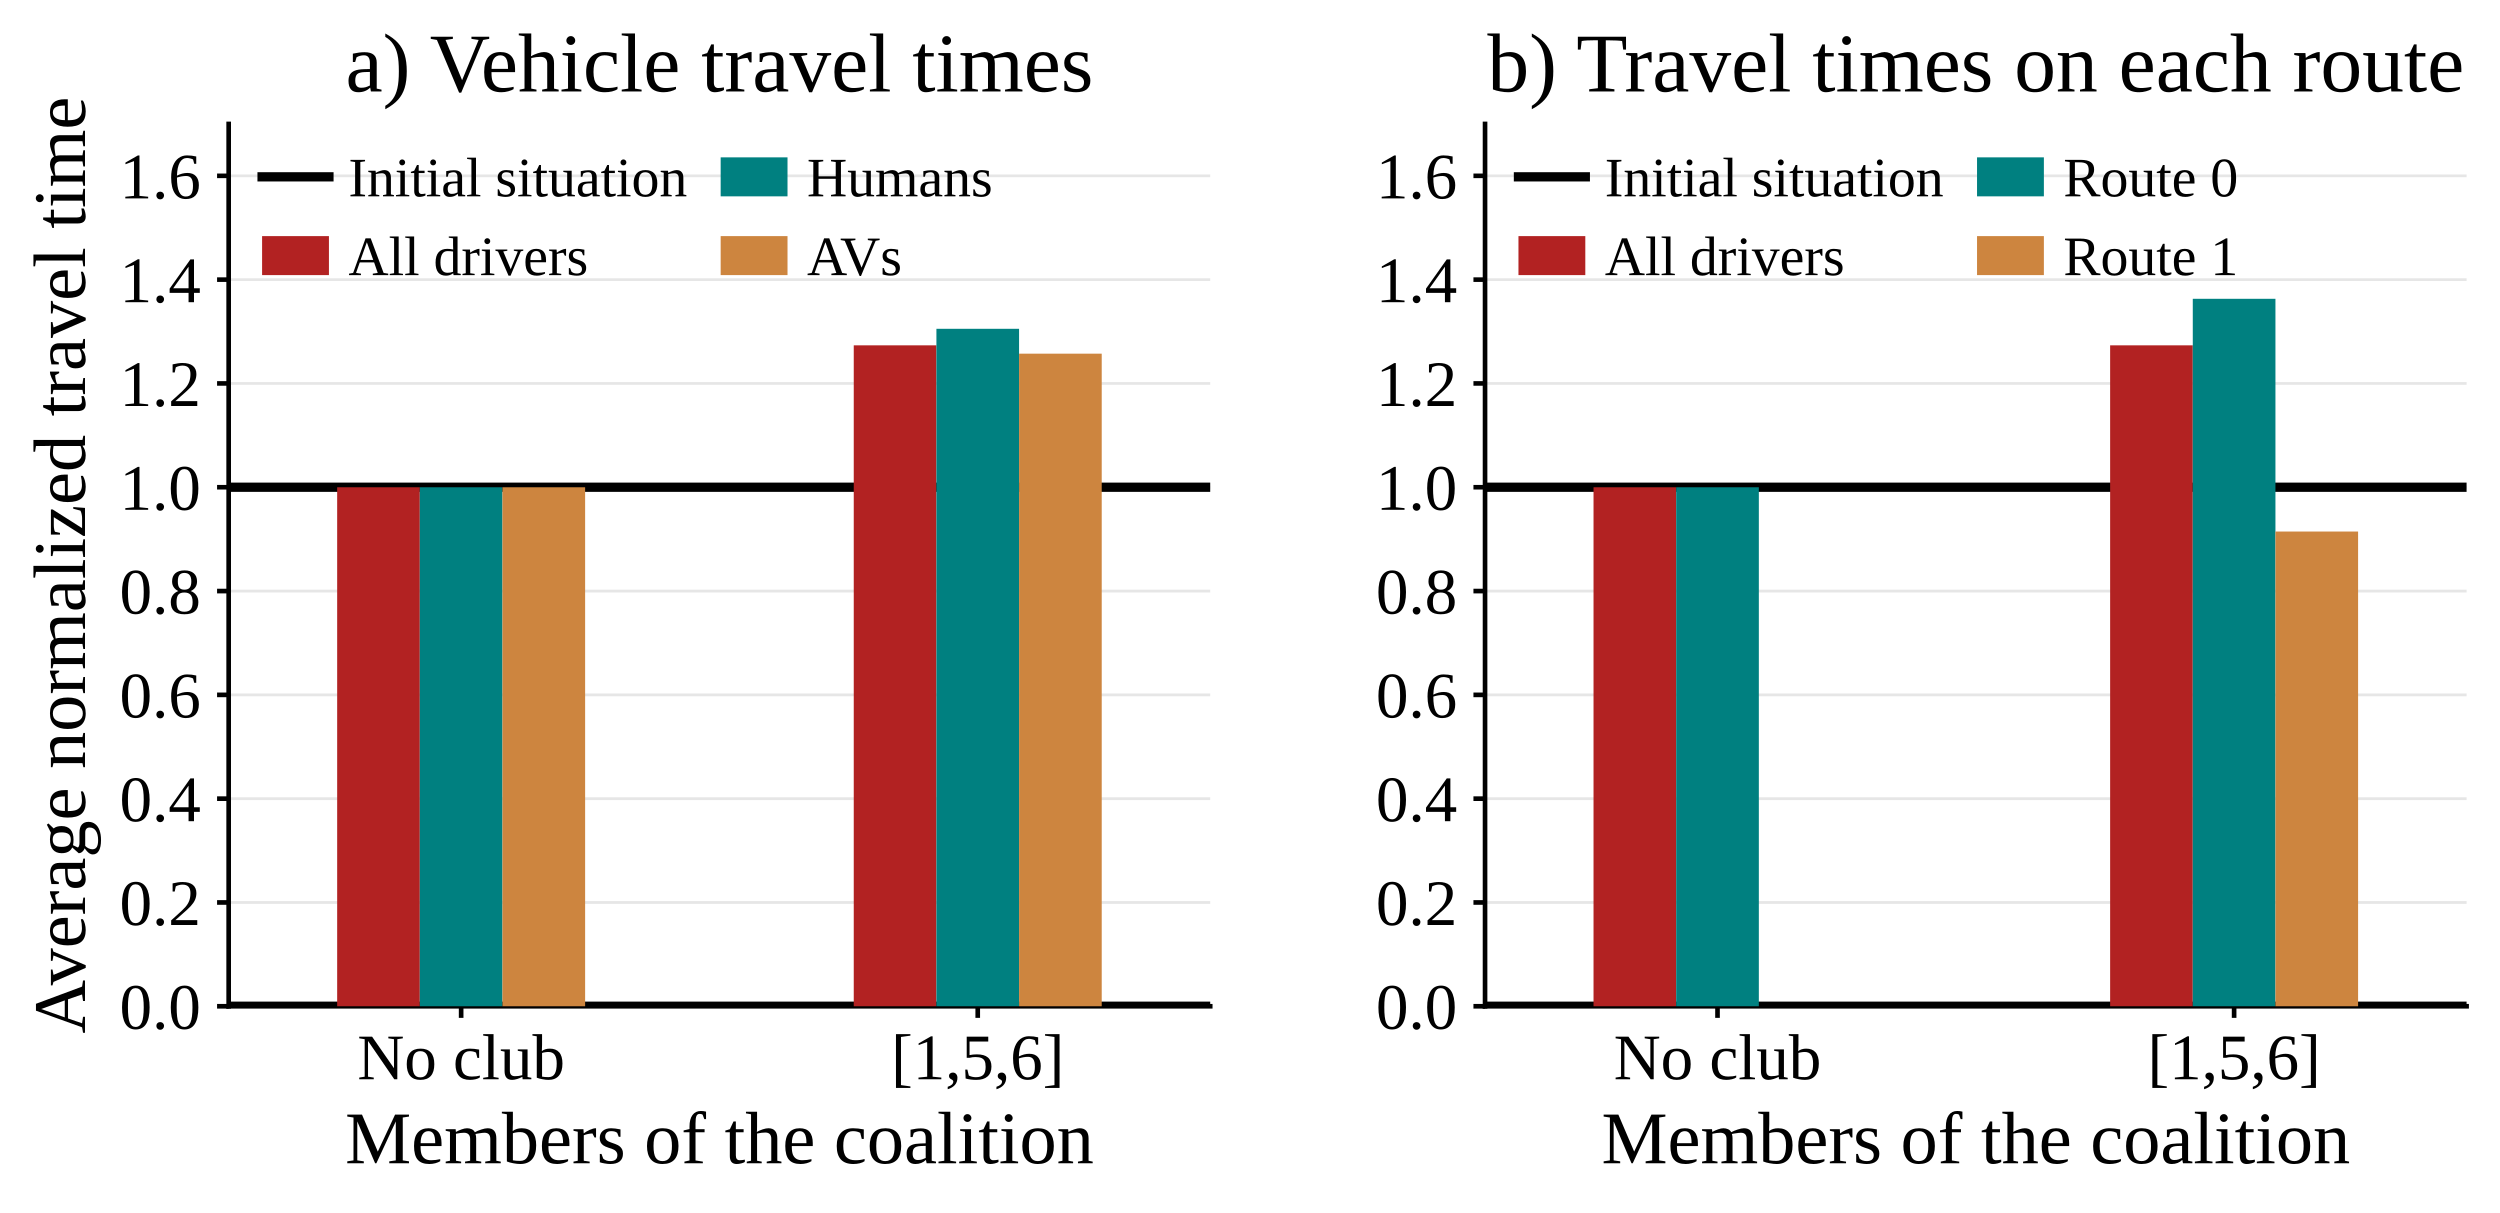
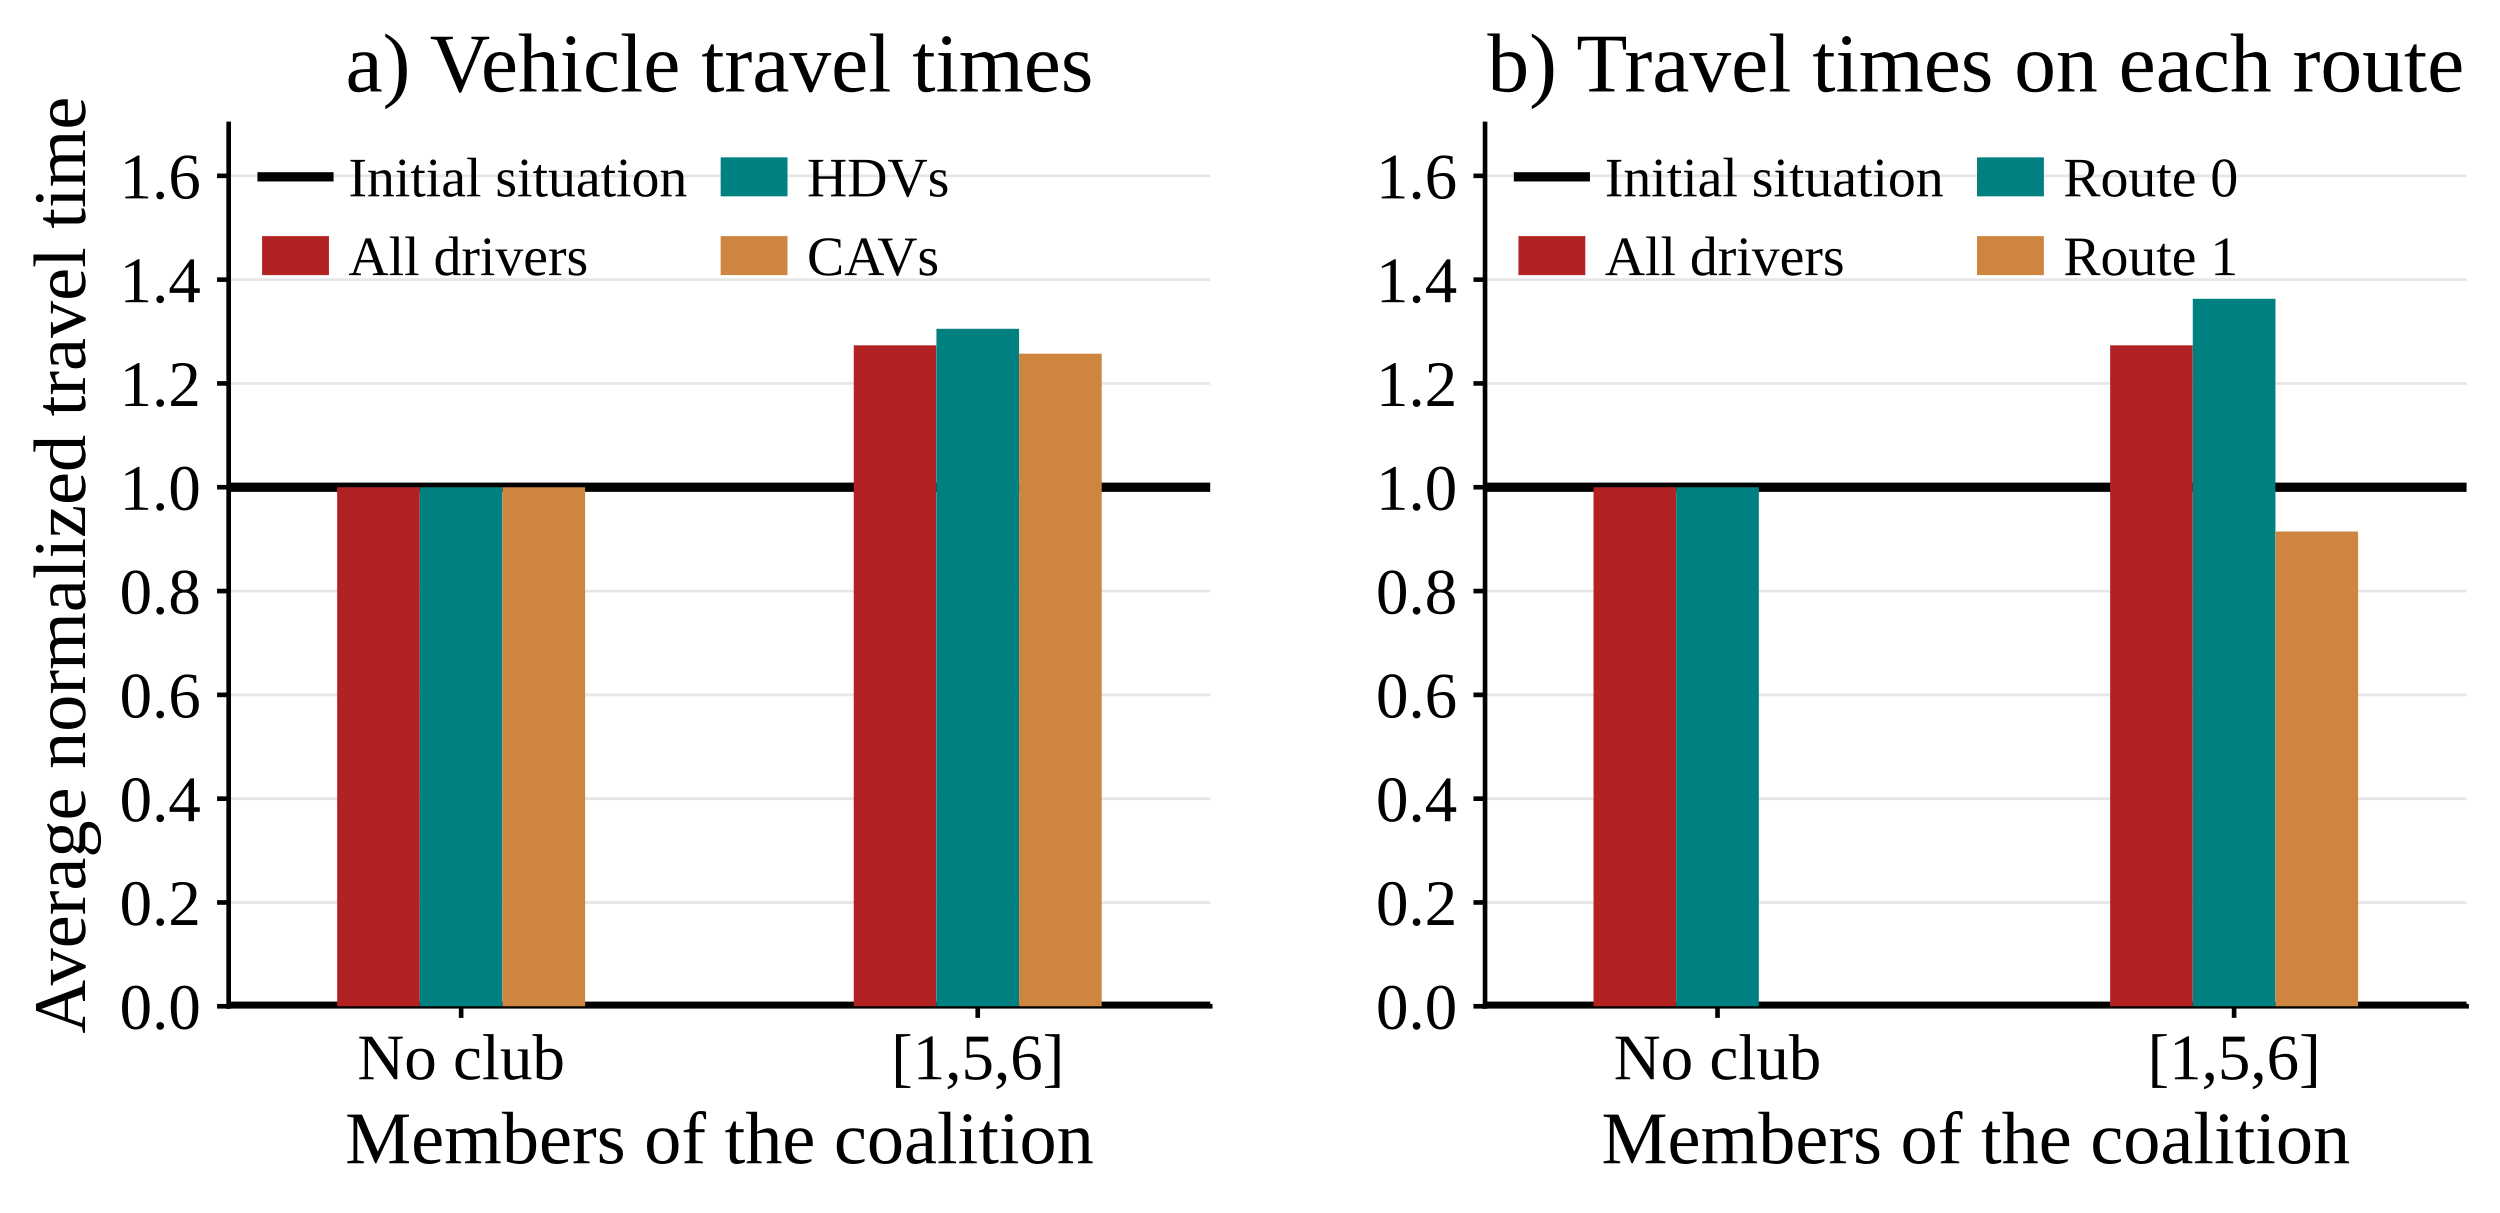
<svg xmlns="http://www.w3.org/2000/svg" xmlns:xlink="http://www.w3.org/1999/xlink" width="538.574pt" height="261.227pt" viewBox="0 0 538.574 261.227" version="1.1">
  <defs>
    <style type="text/css">*{stroke-linejoin: round; stroke-linecap: butt}</style>
  </defs>
  <g id="figure_1">
    <g id="patch_1">
      <path d="M 0 261.227  L 538.574 261.227  L 538.574 0  L 0 0  L 0 261.227  z " style="fill: none" />
    </g>
    <g id="axes_1">
      <g id="patch_2">
        <path d="M 49.263 216.779  L 260.715 216.779  L 260.715 26.699  L 49.263 26.699  L 49.263 216.779  z " style="fill: none" />
      </g>
      <g id="matplotlib.axis_1">
        <g id="xtick_1">
          <g id="line2d_1">
            <defs>
-               <path id="m58c739f56c" d="M 0 0  L 0 2.5  " style="stroke: #000000" />
+               <path id="ma5cda046e2" d="M 0 0  L 0 2.5  " style="stroke: #000000" />
            </defs>
            <g>
-               <use xlink:href="#m58c739f56c" x="99.343" y="216.779" style="stroke: #000000" />
+               <use xlink:href="#ma5cda046e2" x="99.343" y="216.779" style="stroke: #000000" />
            </g>
          </g>
          <g id="text_1">
            <text style="font-size: 14px; font-family: 'Times New Roman'; text-anchor: middle" x="99.343" y="232.5" transform="rotate(-0 99.34339 232.5)">No club</text>
          </g>
        </g>
        <g id="xtick_2">
          <g id="line2d_2">
            <g>
-               <use xlink:href="#m58c739f56c" x="210.634" y="216.779" style="stroke: #000000" />
+               <use xlink:href="#ma5cda046e2" x="210.634" y="216.779" style="stroke: #000000" />
            </g>
          </g>
          <g id="text_2">
            <text style="font-size: 14px; font-family: 'Times New Roman'; text-anchor: middle" x="210.634" y="232.5" transform="rotate(-0 210.6342 232.5)">[1,5,6]</text>
          </g>
        </g>
        <g id="text_3">
          <text style="font-size: 16px; font-family: 'Times New Roman'; text-anchor: middle" x="154.989" y="250.605" transform="rotate(-0 154.9888 250.6047)">Members of the coalition</text>
        </g>
      </g>
      <g id="matplotlib.axis_2">
        <g id="ytick_1">
          <g id="line2d_3">
-             <path d="M 49.263 216.779  L 260.715 216.779  " clip-path="url(#pdcd2646164)" style="fill: none; stroke: #e6e6e6; stroke-width: 0.6; stroke-linecap: square" />
+             <path d="M 49.263 216.779  L 260.715 216.779  " clip-path="url(#pbd9480eca1)" style="fill: none; stroke: #e6e6e6; stroke-width: 0.6; stroke-linecap: square" />
          </g>
          <g id="line2d_4">
            <defs>
-               <path id="m220a395371" d="M 0 0  L -2.5 0  " style="stroke: #000000" />
+               <path id="m574433c36f" d="M 0 0  L -2.5 0  " style="stroke: #000000" />
            </defs>
            <g>
-               <use xlink:href="#m220a395371" x="49.263" y="216.779" style="stroke: #000000" />
+               <use xlink:href="#m574433c36f" x="49.263" y="216.779" style="stroke: #000000" />
            </g>
          </g>
          <g id="text_4">
            <text style="font-size: 14px; font-family: 'Times New Roman'; text-anchor: end" x="43.263" y="221.639" transform="rotate(-0 43.2625 221.6394)">0.0</text>
          </g>
        </g>
        <g id="ytick_2">
          <g id="line2d_5">
-             <path d="M 49.263 194.416  L 260.715 194.416  " clip-path="url(#pdcd2646164)" style="fill: none; stroke: #e6e6e6; stroke-width: 0.6; stroke-linecap: square" />
+             <path d="M 49.263 194.416  L 260.715 194.416  " clip-path="url(#pbd9480eca1)" style="fill: none; stroke: #e6e6e6; stroke-width: 0.6; stroke-linecap: square" />
          </g>
          <g id="line2d_6">
            <g>
-               <use xlink:href="#m220a395371" x="49.263" y="194.416" style="stroke: #000000" />
+               <use xlink:href="#m574433c36f" x="49.263" y="194.416" style="stroke: #000000" />
            </g>
          </g>
          <g id="text_5">
            <text style="font-size: 14px; font-family: 'Times New Roman'; text-anchor: end" x="43.263" y="199.277" transform="rotate(-0 43.2625 199.277)">0.2</text>
          </g>
        </g>
        <g id="ytick_3">
          <g id="line2d_7">
-             <path d="M 49.263 172.054  L 260.715 172.054  " clip-path="url(#pdcd2646164)" style="fill: none; stroke: #e6e6e6; stroke-width: 0.6; stroke-linecap: square" />
+             <path d="M 49.263 172.054  L 260.715 172.054  " clip-path="url(#pbd9480eca1)" style="fill: none; stroke: #e6e6e6; stroke-width: 0.6; stroke-linecap: square" />
          </g>
          <g id="line2d_8">
            <g>
-               <use xlink:href="#m220a395371" x="49.263" y="172.054" style="stroke: #000000" />
+               <use xlink:href="#m574433c36f" x="49.263" y="172.054" style="stroke: #000000" />
            </g>
          </g>
          <g id="text_6">
            <text style="font-size: 14px; font-family: 'Times New Roman'; text-anchor: end" x="43.263" y="176.915" transform="rotate(-0 43.2625 176.9147)">0.4</text>
          </g>
        </g>
        <g id="ytick_4">
          <g id="line2d_9">
-             <path d="M 49.263 149.692  L 260.715 149.692  " clip-path="url(#pdcd2646164)" style="fill: none; stroke: #e6e6e6; stroke-width: 0.6; stroke-linecap: square" />
+             <path d="M 49.263 149.692  L 260.715 149.692  " clip-path="url(#pbd9480eca1)" style="fill: none; stroke: #e6e6e6; stroke-width: 0.6; stroke-linecap: square" />
          </g>
          <g id="line2d_10">
            <g>
-               <use xlink:href="#m220a395371" x="49.263" y="149.692" style="stroke: #000000" />
+               <use xlink:href="#m574433c36f" x="49.263" y="149.692" style="stroke: #000000" />
            </g>
          </g>
          <g id="text_7">
            <text style="font-size: 14px; font-family: 'Times New Roman'; text-anchor: end" x="43.263" y="154.552" transform="rotate(-0 43.2625 154.5523)">0.6</text>
          </g>
        </g>
        <g id="ytick_5">
          <g id="line2d_11">
-             <path d="M 49.263 127.329  L 260.715 127.329  " clip-path="url(#pdcd2646164)" style="fill: none; stroke: #e6e6e6; stroke-width: 0.6; stroke-linecap: square" />
+             <path d="M 49.263 127.329  L 260.715 127.329  " clip-path="url(#pbd9480eca1)" style="fill: none; stroke: #e6e6e6; stroke-width: 0.6; stroke-linecap: square" />
          </g>
          <g id="line2d_12">
            <g>
-               <use xlink:href="#m220a395371" x="49.263" y="127.329" style="stroke: #000000" />
+               <use xlink:href="#m574433c36f" x="49.263" y="127.329" style="stroke: #000000" />
            </g>
          </g>
          <g id="text_8">
            <text style="font-size: 14px; font-family: 'Times New Roman'; text-anchor: end" x="43.263" y="132.19" transform="rotate(-0 43.2625 132.19)">0.8</text>
          </g>
        </g>
        <g id="ytick_6">
          <g id="line2d_13">
-             <path d="M 49.263 104.967  L 260.715 104.967  " clip-path="url(#pdcd2646164)" style="fill: none; stroke: #e6e6e6; stroke-width: 0.6; stroke-linecap: square" />
+             <path d="M 49.263 104.967  L 260.715 104.967  " clip-path="url(#pbd9480eca1)" style="fill: none; stroke: #e6e6e6; stroke-width: 0.6; stroke-linecap: square" />
          </g>
          <g id="line2d_14">
            <g>
-               <use xlink:href="#m220a395371" x="49.263" y="104.967" style="stroke: #000000" />
+               <use xlink:href="#m574433c36f" x="49.263" y="104.967" style="stroke: #000000" />
            </g>
          </g>
          <g id="text_9">
            <text style="font-size: 14px; font-family: 'Times New Roman'; text-anchor: end" x="43.263" y="109.828" transform="rotate(-0 43.2625 109.8276)">1.0</text>
          </g>
        </g>
        <g id="ytick_7">
          <g id="line2d_15">
-             <path d="M 49.263 82.605  L 260.715 82.605  " clip-path="url(#pdcd2646164)" style="fill: none; stroke: #e6e6e6; stroke-width: 0.6; stroke-linecap: square" />
+             <path d="M 49.263 82.605  L 260.715 82.605  " clip-path="url(#pbd9480eca1)" style="fill: none; stroke: #e6e6e6; stroke-width: 0.6; stroke-linecap: square" />
          </g>
          <g id="line2d_16">
            <g>
-               <use xlink:href="#m220a395371" x="49.263" y="82.605" style="stroke: #000000" />
+               <use xlink:href="#m574433c36f" x="49.263" y="82.605" style="stroke: #000000" />
            </g>
          </g>
          <g id="text_10">
            <text style="font-size: 14px; font-family: 'Times New Roman'; text-anchor: end" x="43.263" y="87.465" transform="rotate(-0 43.2625 87.46526)">1.2</text>
          </g>
        </g>
        <g id="ytick_8">
          <g id="line2d_17">
-             <path d="M 49.263 60.242  L 260.715 60.242  " clip-path="url(#pdcd2646164)" style="fill: none; stroke: #e6e6e6; stroke-width: 0.6; stroke-linecap: square" />
+             <path d="M 49.263 60.242  L 260.715 60.242  " clip-path="url(#pbd9480eca1)" style="fill: none; stroke: #e6e6e6; stroke-width: 0.6; stroke-linecap: square" />
          </g>
          <g id="line2d_18">
            <g>
-               <use xlink:href="#m220a395371" x="49.263" y="60.242" style="stroke: #000000" />
+               <use xlink:href="#m574433c36f" x="49.263" y="60.242" style="stroke: #000000" />
            </g>
          </g>
          <g id="text_11">
            <text style="font-size: 14px; font-family: 'Times New Roman'; text-anchor: end" x="43.263" y="65.103" transform="rotate(-0 43.2625 65.1029)">1.4</text>
          </g>
        </g>
        <g id="ytick_9">
          <g id="line2d_19">
-             <path d="M 49.263 37.88  L 260.715 37.88  " clip-path="url(#pdcd2646164)" style="fill: none; stroke: #e6e6e6; stroke-width: 0.6; stroke-linecap: square" />
+             <path d="M 49.263 37.88  L 260.715 37.88  " clip-path="url(#pbd9480eca1)" style="fill: none; stroke: #e6e6e6; stroke-width: 0.6; stroke-linecap: square" />
          </g>
          <g id="line2d_20">
            <g>
-               <use xlink:href="#m220a395371" x="49.263" y="37.88" style="stroke: #000000" />
+               <use xlink:href="#m574433c36f" x="49.263" y="37.88" style="stroke: #000000" />
            </g>
          </g>
          <g id="text_12">
            <text style="font-size: 14px; font-family: 'Times New Roman'; text-anchor: end" x="43.263" y="42.741" transform="rotate(-0 43.2625 42.74055)">1.6</text>
          </g>
        </g>
        <g id="text_13">
          <text style="font-size: 16px; font-family: 'Times New Roman'; text-anchor: middle" x="18.31" y="121.739" transform="rotate(-90 18.31 121.7387)">Average normalized travel time</text>
        </g>
      </g>
      <g id="line2d_21">
-         <path d="M 49.263 104.967  L 260.715 104.967  " clip-path="url(#pdcd2646164)" style="fill: none; stroke: #000000; stroke-width: 2; stroke-linecap: square" />
+         <path d="M 49.263 104.967  L 260.715 104.967  " clip-path="url(#pbd9480eca1)" style="fill: none; stroke: #000000; stroke-width: 2; stroke-linecap: square" />
      </g>
      <g id="line2d_22">
-         <path d="M 49.263 216.779  L 260.715 216.779  " clip-path="url(#pdcd2646164)" style="fill: none; stroke: #000000; stroke-width: 2; stroke-linecap: square" />
+         <path d="M 49.263 216.779  L 260.715 216.779  " clip-path="url(#pbd9480eca1)" style="fill: none; stroke: #000000; stroke-width: 2; stroke-linecap: square" />
      </g>
      <g id="patch_3">
        <path d="M 49.263 216.779  L 49.263 26.699  " style="fill: none; stroke: #000000; stroke-linejoin: miter; stroke-linecap: square" />
      </g>
      <g id="patch_4">
        <path d="M 49.263 216.779  L 260.715 216.779  " style="fill: none; stroke: #000000; stroke-linejoin: miter; stroke-linecap: square" />
      </g>
      <g id="patch_5">
-         <path d="M 72.634 216.779  L 90.44 216.779  L 90.44 104.967  L 72.634 104.967  z " clip-path="url(#pdcd2646164)" style="fill: #b22222" />
+         <path d="M 72.634 216.779  L 90.44 216.779  L 90.44 104.967  L 72.634 104.967  z " clip-path="url(#pbd9480eca1)" style="fill: #b22222" />
      </g>
      <g id="patch_6">
-         <path d="M 183.924 216.779  L 201.731 216.779  L 201.731 74.401  L 183.924 74.401  z " clip-path="url(#pdcd2646164)" style="fill: #b22222" />
+         <path d="M 183.924 216.779  L 201.731 216.779  L 201.731 74.401  L 183.924 74.401  z " clip-path="url(#pbd9480eca1)" style="fill: #b22222" />
      </g>
      <g id="patch_7">
-         <path d="M 90.44 216.779  L 108.247 216.779  L 108.247 104.967  L 90.44 104.967  z " clip-path="url(#pdcd2646164)" style="fill: #008080" />
+         <path d="M 90.44 216.779  L 108.247 216.779  L 108.247 104.967  L 90.44 104.967  z " clip-path="url(#pbd9480eca1)" style="fill: #008080" />
      </g>
      <g id="patch_8">
-         <path d="M 201.731 216.779  L 219.538 216.779  L 219.538 70.827  L 201.731 70.827  z " clip-path="url(#pdcd2646164)" style="fill: #008080" />
+         <path d="M 201.731 216.779  L 219.538 216.779  L 219.538 70.827  L 201.731 70.827  z " clip-path="url(#pbd9480eca1)" style="fill: #008080" />
      </g>
      <g id="patch_9">
-         <path d="M 108.247 216.779  L 126.053 216.779  L 126.053 104.967  L 108.247 104.967  z " clip-path="url(#pdcd2646164)" style="fill: #cd853f" />
+         <path d="M 108.247 216.779  L 126.053 216.779  L 126.053 104.967  L 108.247 104.967  z " clip-path="url(#pbd9480eca1)" style="fill: #cd853f" />
      </g>
      <g id="patch_10">
-         <path d="M 219.538 216.779  L 237.344 216.779  L 237.344 76.188  L 219.538 76.188  z " clip-path="url(#pdcd2646164)" style="fill: #cd853f" />
+         <path d="M 219.538 216.779  L 237.344 216.779  L 237.344 76.188  L 219.538 76.188  z " clip-path="url(#pbd9480eca1)" style="fill: #cd853f" />
      </g>
      <g id="text_14">
        <text style="font-size: 18px; font-family: 'Times New Roman'; text-anchor: middle" x="154.989" y="19.699" transform="rotate(-0 154.9888 19.69875)">a) Vehicle travel times</text>
      </g>
      <g id="legend_1">
        <g id="line2d_23">
          <path d="M 56.462 38.099  L 63.663 38.099  L 70.862 38.099  " style="fill: none; stroke: #000000; stroke-width: 2; stroke-linecap: square" />
        </g>
        <g id="text_15">
          <text style="font-size: 12px; font-family: 'Times New Roman'; text-anchor: start" x="75.062" y="42.299" transform="rotate(-0 75.0625 42.29875)">Initial situation</text>
        </g>
        <g id="patch_11">
          <path d="M 56.462 59.266  L 70.862 59.266  L 70.862 50.866  L 56.462 50.866  z " style="fill: #b22222" />
        </g>
        <g id="text_16">
          <text style="font-size: 12px; font-family: 'Times New Roman'; text-anchor: start" x="75.062" y="59.266" transform="rotate(-0 75.0625 59.26562)">All drivers</text>
        </g>
        <g id="patch_12">
          <path d="M 155.252 42.299  L 169.653 42.299  L 169.653 33.899  L 155.252 33.899  z " style="fill: #008080" />
        </g>
        <g id="text_17">
-           <text style="font-size: 12px; font-family: 'Times New Roman'; text-anchor: start" x="173.852" y="42.299" transform="rotate(-0 173.8525 42.29875)">Humans</text>
+           <text style="font-size: 12px; font-family: 'Times New Roman'; text-anchor: start" x="173.852" y="42.299" transform="rotate(-0 173.8525 42.29875)">HDVs</text>
        </g>
        <g id="patch_13">
          <path d="M 155.252 59.266  L 169.653 59.266  L 169.653 50.866  L 155.252 50.866  z " style="fill: #cd853f" />
        </g>
        <g id="text_18">
-           <text style="font-size: 12px; font-family: 'Times New Roman'; text-anchor: start" x="173.852" y="59.266" transform="rotate(-0 173.8525 59.26562)">AVs</text>
+           <text style="font-size: 12px; font-family: 'Times New Roman'; text-anchor: start" x="173.852" y="59.266" transform="rotate(-0 173.8525 59.26562)">CAVs</text>
        </g>
      </g>
    </g>
    <g id="axes_2">
      <g id="patch_14">
        <path d="M 319.922 216.779  L 531.375 216.779  L 531.375 26.699  L 319.922 26.699  L 319.922 216.779  z " style="fill: none" />
      </g>
      <g id="matplotlib.axis_3">
        <g id="xtick_3">
          <g id="line2d_24">
            <g>
-               <use xlink:href="#m58c739f56c" x="370.003" y="216.779" style="stroke: #000000" />
+               <use xlink:href="#ma5cda046e2" x="370.003" y="216.779" style="stroke: #000000" />
            </g>
          </g>
          <g id="text_19">
            <text style="font-size: 14px; font-family: 'Times New Roman'; text-anchor: middle" x="370.003" y="232.5" transform="rotate(-0 370.0028 232.5)">No club</text>
          </g>
        </g>
        <g id="xtick_4">
          <g id="line2d_25">
            <g>
-               <use xlink:href="#m58c739f56c" x="481.294" y="216.779" style="stroke: #000000" />
+               <use xlink:href="#ma5cda046e2" x="481.294" y="216.779" style="stroke: #000000" />
            </g>
          </g>
          <g id="text_20">
            <text style="font-size: 14px; font-family: 'Times New Roman'; text-anchor: middle" x="481.294" y="232.5" transform="rotate(-0 481.2936 232.5)">[1,5,6]</text>
          </g>
        </g>
        <g id="text_21">
          <text style="font-size: 16px; font-family: 'Times New Roman'; text-anchor: middle" x="425.648" y="250.605" transform="rotate(-0 425.6482 250.6047)">Members of the coalition</text>
        </g>
      </g>
      <g id="matplotlib.axis_4">
        <g id="ytick_10">
          <g id="line2d_26">
-             <path d="M 319.922 216.779  L 531.375 216.779  " clip-path="url(#p98f9772ea8)" style="fill: none; stroke: #e6e6e6; stroke-width: 0.6; stroke-linecap: square" />
+             <path d="M 319.922 216.779  L 531.375 216.779  " clip-path="url(#p40441baa99)" style="fill: none; stroke: #e6e6e6; stroke-width: 0.6; stroke-linecap: square" />
          </g>
          <g id="line2d_27">
            <g>
-               <use xlink:href="#m220a395371" x="319.922" y="216.779" style="stroke: #000000" />
+               <use xlink:href="#m574433c36f" x="319.922" y="216.779" style="stroke: #000000" />
            </g>
          </g>
          <g id="text_22">
            <text style="font-size: 14px; font-family: 'Times New Roman'; text-anchor: end" x="313.922" y="221.639" transform="rotate(-0 313.9219 221.6394)">0.0</text>
          </g>
        </g>
        <g id="ytick_11">
          <g id="line2d_28">
-             <path d="M 319.922 194.416  L 531.375 194.416  " clip-path="url(#p98f9772ea8)" style="fill: none; stroke: #e6e6e6; stroke-width: 0.6; stroke-linecap: square" />
+             <path d="M 319.922 194.416  L 531.375 194.416  " clip-path="url(#p40441baa99)" style="fill: none; stroke: #e6e6e6; stroke-width: 0.6; stroke-linecap: square" />
          </g>
          <g id="line2d_29">
            <g>
-               <use xlink:href="#m220a395371" x="319.922" y="194.416" style="stroke: #000000" />
+               <use xlink:href="#m574433c36f" x="319.922" y="194.416" style="stroke: #000000" />
            </g>
          </g>
          <g id="text_23">
            <text style="font-size: 14px; font-family: 'Times New Roman'; text-anchor: end" x="313.922" y="199.277" transform="rotate(-0 313.9219 199.277)">0.2</text>
          </g>
        </g>
        <g id="ytick_12">
          <g id="line2d_30">
-             <path d="M 319.922 172.054  L 531.375 172.054  " clip-path="url(#p98f9772ea8)" style="fill: none; stroke: #e6e6e6; stroke-width: 0.6; stroke-linecap: square" />
+             <path d="M 319.922 172.054  L 531.375 172.054  " clip-path="url(#p40441baa99)" style="fill: none; stroke: #e6e6e6; stroke-width: 0.6; stroke-linecap: square" />
          </g>
          <g id="line2d_31">
            <g>
-               <use xlink:href="#m220a395371" x="319.922" y="172.054" style="stroke: #000000" />
+               <use xlink:href="#m574433c36f" x="319.922" y="172.054" style="stroke: #000000" />
            </g>
          </g>
          <g id="text_24">
            <text style="font-size: 14px; font-family: 'Times New Roman'; text-anchor: end" x="313.922" y="176.915" transform="rotate(-0 313.9219 176.9147)">0.4</text>
          </g>
        </g>
        <g id="ytick_13">
          <g id="line2d_32">
-             <path d="M 319.922 149.692  L 531.375 149.692  " clip-path="url(#p98f9772ea8)" style="fill: none; stroke: #e6e6e6; stroke-width: 0.6; stroke-linecap: square" />
+             <path d="M 319.922 149.692  L 531.375 149.692  " clip-path="url(#p40441baa99)" style="fill: none; stroke: #e6e6e6; stroke-width: 0.6; stroke-linecap: square" />
          </g>
          <g id="line2d_33">
            <g>
-               <use xlink:href="#m220a395371" x="319.922" y="149.692" style="stroke: #000000" />
+               <use xlink:href="#m574433c36f" x="319.922" y="149.692" style="stroke: #000000" />
            </g>
          </g>
          <g id="text_25">
            <text style="font-size: 14px; font-family: 'Times New Roman'; text-anchor: end" x="313.922" y="154.552" transform="rotate(-0 313.9219 154.5523)">0.6</text>
          </g>
        </g>
        <g id="ytick_14">
          <g id="line2d_34">
-             <path d="M 319.922 127.329  L 531.375 127.329  " clip-path="url(#p98f9772ea8)" style="fill: none; stroke: #e6e6e6; stroke-width: 0.6; stroke-linecap: square" />
+             <path d="M 319.922 127.329  L 531.375 127.329  " clip-path="url(#p40441baa99)" style="fill: none; stroke: #e6e6e6; stroke-width: 0.6; stroke-linecap: square" />
          </g>
          <g id="line2d_35">
            <g>
-               <use xlink:href="#m220a395371" x="319.922" y="127.329" style="stroke: #000000" />
+               <use xlink:href="#m574433c36f" x="319.922" y="127.329" style="stroke: #000000" />
            </g>
          </g>
          <g id="text_26">
            <text style="font-size: 14px; font-family: 'Times New Roman'; text-anchor: end" x="313.922" y="132.19" transform="rotate(-0 313.9219 132.19)">0.8</text>
          </g>
        </g>
        <g id="ytick_15">
          <g id="line2d_36">
-             <path d="M 319.922 104.967  L 531.375 104.967  " clip-path="url(#p98f9772ea8)" style="fill: none; stroke: #e6e6e6; stroke-width: 0.6; stroke-linecap: square" />
+             <path d="M 319.922 104.967  L 531.375 104.967  " clip-path="url(#p40441baa99)" style="fill: none; stroke: #e6e6e6; stroke-width: 0.6; stroke-linecap: square" />
          </g>
          <g id="line2d_37">
            <g>
-               <use xlink:href="#m220a395371" x="319.922" y="104.967" style="stroke: #000000" />
+               <use xlink:href="#m574433c36f" x="319.922" y="104.967" style="stroke: #000000" />
            </g>
          </g>
          <g id="text_27">
            <text style="font-size: 14px; font-family: 'Times New Roman'; text-anchor: end" x="313.922" y="109.828" transform="rotate(-0 313.9219 109.8276)">1.0</text>
          </g>
        </g>
        <g id="ytick_16">
          <g id="line2d_38">
-             <path d="M 319.922 82.605  L 531.375 82.605  " clip-path="url(#p98f9772ea8)" style="fill: none; stroke: #e6e6e6; stroke-width: 0.6; stroke-linecap: square" />
+             <path d="M 319.922 82.605  L 531.375 82.605  " clip-path="url(#p40441baa99)" style="fill: none; stroke: #e6e6e6; stroke-width: 0.6; stroke-linecap: square" />
          </g>
          <g id="line2d_39">
            <g>
-               <use xlink:href="#m220a395371" x="319.922" y="82.605" style="stroke: #000000" />
+               <use xlink:href="#m574433c36f" x="319.922" y="82.605" style="stroke: #000000" />
            </g>
          </g>
          <g id="text_28">
            <text style="font-size: 14px; font-family: 'Times New Roman'; text-anchor: end" x="313.922" y="87.465" transform="rotate(-0 313.9219 87.46526)">1.2</text>
          </g>
        </g>
        <g id="ytick_17">
          <g id="line2d_40">
-             <path d="M 319.922 60.242  L 531.375 60.242  " clip-path="url(#p98f9772ea8)" style="fill: none; stroke: #e6e6e6; stroke-width: 0.6; stroke-linecap: square" />
+             <path d="M 319.922 60.242  L 531.375 60.242  " clip-path="url(#p40441baa99)" style="fill: none; stroke: #e6e6e6; stroke-width: 0.6; stroke-linecap: square" />
          </g>
          <g id="line2d_41">
            <g>
-               <use xlink:href="#m220a395371" x="319.922" y="60.242" style="stroke: #000000" />
+               <use xlink:href="#m574433c36f" x="319.922" y="60.242" style="stroke: #000000" />
            </g>
          </g>
          <g id="text_29">
            <text style="font-size: 14px; font-family: 'Times New Roman'; text-anchor: end" x="313.922" y="65.103" transform="rotate(-0 313.9219 65.1029)">1.4</text>
          </g>
        </g>
        <g id="ytick_18">
          <g id="line2d_42">
-             <path d="M 319.922 37.88  L 531.375 37.88  " clip-path="url(#p98f9772ea8)" style="fill: none; stroke: #e6e6e6; stroke-width: 0.6; stroke-linecap: square" />
+             <path d="M 319.922 37.88  L 531.375 37.88  " clip-path="url(#p40441baa99)" style="fill: none; stroke: #e6e6e6; stroke-width: 0.6; stroke-linecap: square" />
          </g>
          <g id="line2d_43">
            <g>
-               <use xlink:href="#m220a395371" x="319.922" y="37.88" style="stroke: #000000" />
+               <use xlink:href="#m574433c36f" x="319.922" y="37.88" style="stroke: #000000" />
            </g>
          </g>
          <g id="text_30">
            <text style="font-size: 14px; font-family: 'Times New Roman'; text-anchor: end" x="313.922" y="42.741" transform="rotate(-0 313.9219 42.74055)">1.6</text>
          </g>
        </g>
      </g>
      <g id="line2d_44">
-         <path d="M 319.922 104.967  L 531.375 104.967  " clip-path="url(#p98f9772ea8)" style="fill: none; stroke: #000000; stroke-width: 2; stroke-linecap: square" />
+         <path d="M 319.922 104.967  L 531.375 104.967  " clip-path="url(#p40441baa99)" style="fill: none; stroke: #000000; stroke-width: 2; stroke-linecap: square" />
      </g>
      <g id="line2d_45">
-         <path d="M 319.922 216.779  L 531.375 216.779  " clip-path="url(#p98f9772ea8)" style="fill: none; stroke: #000000; stroke-width: 2; stroke-linecap: square" />
+         <path d="M 319.922 216.779  L 531.375 216.779  " clip-path="url(#p40441baa99)" style="fill: none; stroke: #000000; stroke-width: 2; stroke-linecap: square" />
      </g>
      <g id="patch_15">
        <path d="M 319.922 216.779  L 319.922 26.699  " style="fill: none; stroke: #000000; stroke-linejoin: miter; stroke-linecap: square" />
      </g>
      <g id="patch_16">
        <path d="M 319.922 216.779  L 531.375 216.779  " style="fill: none; stroke: #000000; stroke-linejoin: miter; stroke-linecap: square" />
      </g>
      <g id="patch_17">
-         <path d="M 343.293 216.779  L 361.099 216.779  L 361.099 104.967  L 343.293 104.967  z " clip-path="url(#p98f9772ea8)" style="fill: #b22222" />
+         <path d="M 343.293 216.779  L 361.099 216.779  L 361.099 104.967  L 343.293 104.967  z " clip-path="url(#p40441baa99)" style="fill: #b22222" />
      </g>
      <g id="patch_18">
-         <path d="M 454.584 216.779  L 472.39 216.779  L 472.39 74.401  L 454.584 74.401  z " clip-path="url(#p98f9772ea8)" style="fill: #b22222" />
+         <path d="M 454.584 216.779  L 472.39 216.779  L 472.39 74.401  L 454.584 74.401  z " clip-path="url(#p40441baa99)" style="fill: #b22222" />
      </g>
      <g id="patch_19">
-         <path d="M 361.099 216.779  L 378.906 216.779  L 378.906 104.967  L 361.099 104.967  z " clip-path="url(#p98f9772ea8)" style="fill: #008080" />
+         <path d="M 361.099 216.779  L 378.906 216.779  L 378.906 104.967  L 361.099 104.967  z " clip-path="url(#p40441baa99)" style="fill: #008080" />
      </g>
      <g id="patch_20">
-         <path d="M 472.39 216.779  L 490.197 216.779  L 490.197 64.375  L 472.39 64.375  z " clip-path="url(#p98f9772ea8)" style="fill: #008080" />
+         <path d="M 472.39 216.779  L 490.197 216.779  L 490.197 64.375  L 472.39 64.375  z " clip-path="url(#p40441baa99)" style="fill: #008080" />
      </g>
      <g id="patch_21">
-         <path d="M 0 0  z " clip-path="url(#p98f9772ea8)" style="fill: #cd853f" />
+         <path d="M 0 0  z " clip-path="url(#p40441baa99)" style="fill: #cd853f" />
      </g>
      <g id="patch_22">
-         <path d="M 490.197 216.779  L 508.003 216.779  L 508.003 114.508  L 490.197 114.508  z " clip-path="url(#p98f9772ea8)" style="fill: #cd853f" />
+         <path d="M 490.197 216.779  L 508.003 216.779  L 508.003 114.508  L 490.197 114.508  z " clip-path="url(#p40441baa99)" style="fill: #cd853f" />
      </g>
      <g id="text_31">
        <text style="font-size: 18px; font-family: 'Times New Roman'; text-anchor: middle" x="425.648" y="19.699" transform="rotate(-0 425.6482 19.69875)">b) Travel times on each route</text>
      </g>
      <g id="legend_2">
        <g id="line2d_46">
          <path d="M 327.122 38.099  L 334.322 38.099  L 341.522 38.099  " style="fill: none; stroke: #000000; stroke-width: 2; stroke-linecap: square" />
        </g>
        <g id="text_32">
          <text style="font-size: 12px; font-family: 'Times New Roman'; text-anchor: start" x="345.722" y="42.299" transform="rotate(-0 345.7219 42.29875)">Initial situation</text>
        </g>
        <g id="patch_23">
          <path d="M 327.122 59.266  L 341.522 59.266  L 341.522 50.866  L 327.122 50.866  z " style="fill: #b22222" />
        </g>
        <g id="text_33">
          <text style="font-size: 12px; font-family: 'Times New Roman'; text-anchor: start" x="345.722" y="59.266" transform="rotate(-0 345.7219 59.26562)">All drivers</text>
        </g>
        <g id="patch_24">
          <path d="M 425.912 42.299  L 440.312 42.299  L 440.312 33.899  L 425.912 33.899  z " style="fill: #008080" />
        </g>
        <g id="text_34">
          <text style="font-size: 12px; font-family: 'Times New Roman'; text-anchor: start" x="444.512" y="42.299" transform="rotate(-0 444.5119 42.29875)">Route 0</text>
        </g>
        <g id="patch_25">
          <path d="M 425.912 59.266  L 440.312 59.266  L 440.312 50.866  L 425.912 50.866  z " style="fill: #cd853f" />
        </g>
        <g id="text_35">
          <text style="font-size: 12px; font-family: 'Times New Roman'; text-anchor: start" x="444.512" y="59.266" transform="rotate(-0 444.5119 59.26562)">Route 1</text>
        </g>
      </g>
    </g>
  </g>
  <defs>
-     <clipPath id="pdcd2646164">
+     <clipPath id="pbd9480eca1">
      <rect x="49.263" y="26.699" width="211.453" height="190.08" />
    </clipPath>
-     <clipPath id="p98f9772ea8">
+     <clipPath id="p40441baa99">
      <rect x="319.922" y="26.699" width="211.453" height="190.08" />
    </clipPath>
  </defs>
</svg>
